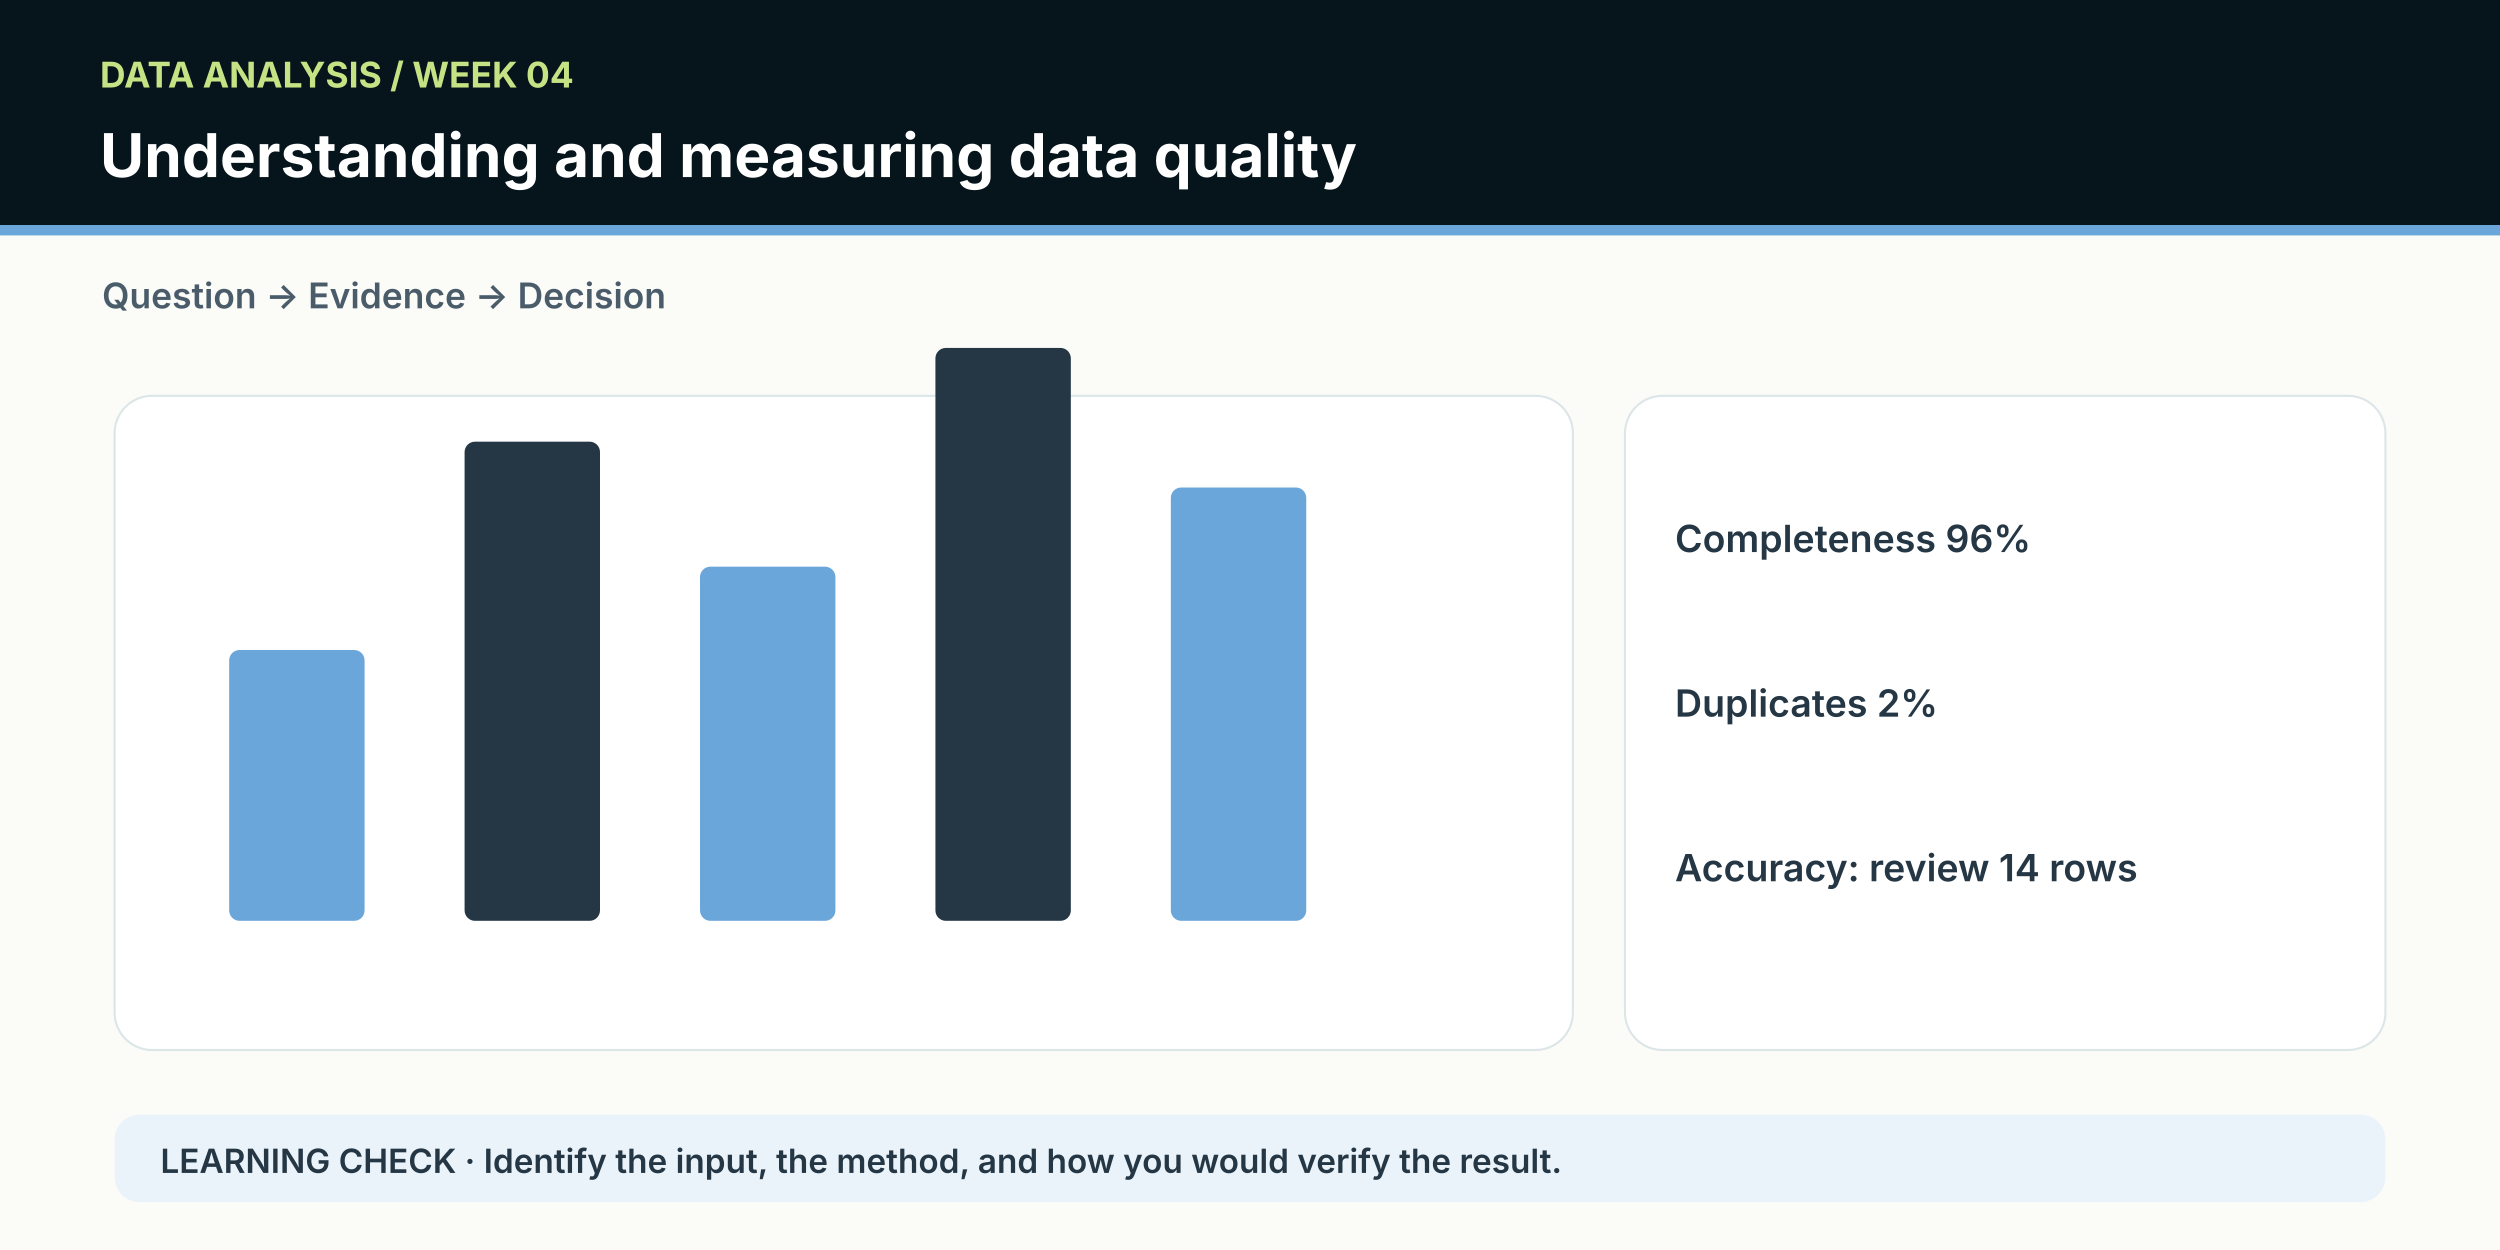
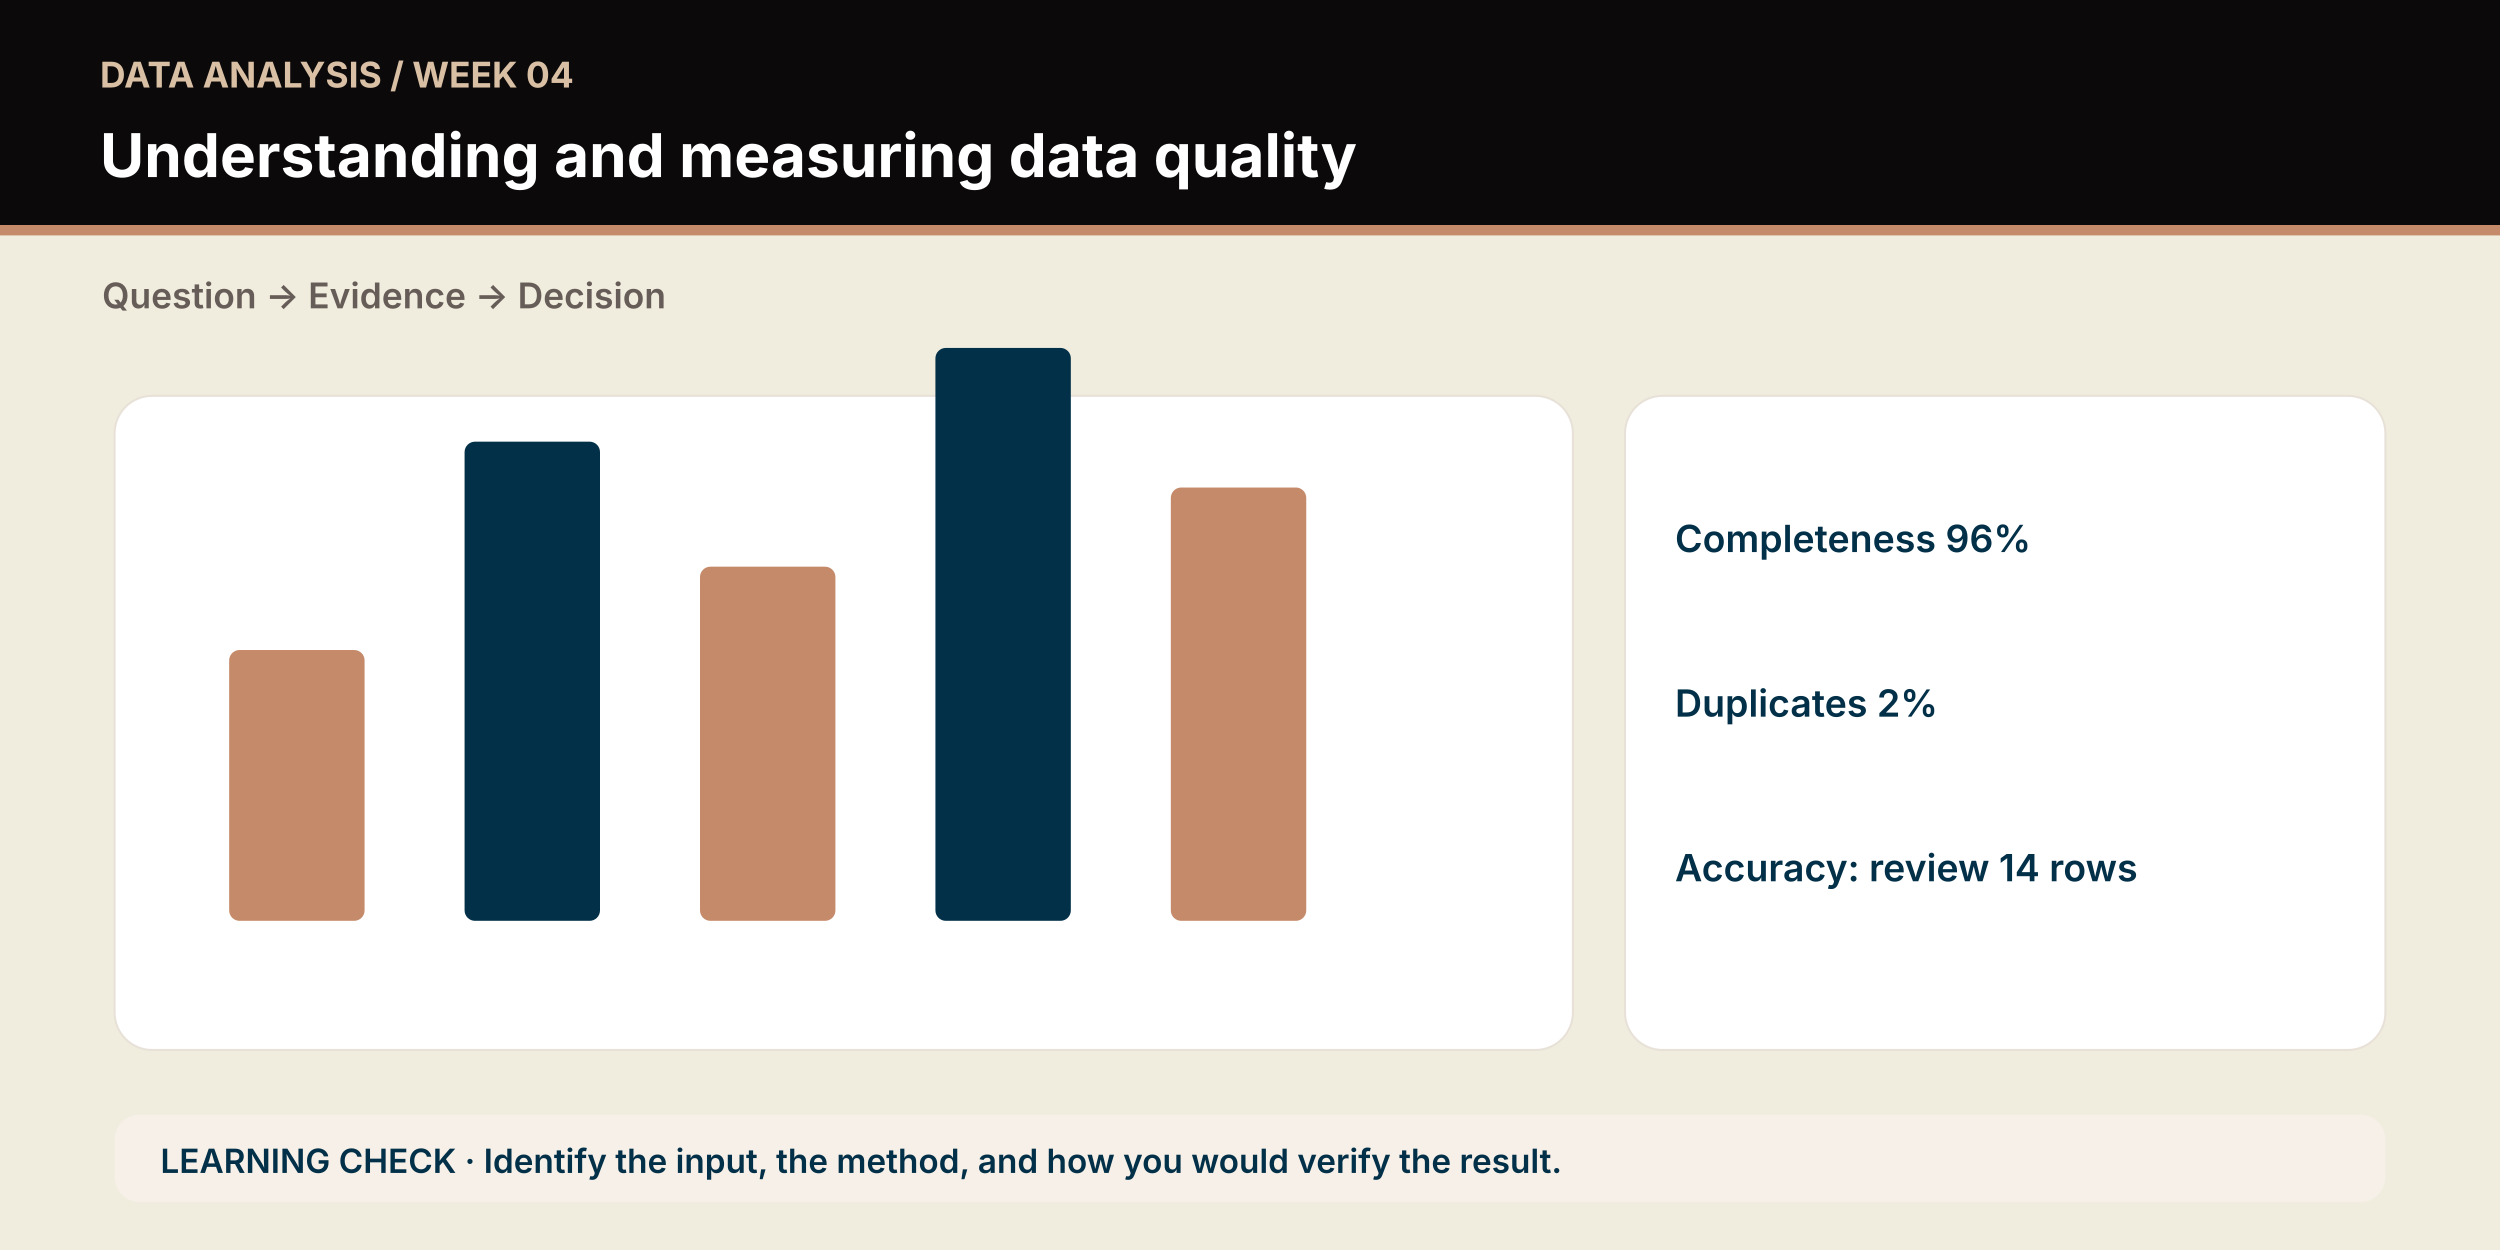
<svg xmlns="http://www.w3.org/2000/svg" width="1200" height="600" viewBox="0 0 1200 600" role="img" aria-label="DATA ANALYSIS week 4: Understanding and measuring data quality concept diagram">
-   <rect x="0" y="0" width="1200" height="600" rx="0" fill="#FBFBF8" stroke="none" />
-   <rect x="0" y="0" width="1200" height="112" rx="0" fill="#06141B" stroke="none" />
-   <rect x="0" y="108" width="1200" height="5" rx="0" fill="#6AA6DA" stroke="none" />
-   <text x="48" y="42" fill="#C5E384" font-size="17" font-family="Inter,Arial,sans-serif" font-weight="700">DATA ANALYSIS  /  WEEK 04</text>
+   <rect x="0" y="0" width="1200" height="600" rx="0" fill="#F0EDDE" stroke="none" />
+   <rect x="0" y="0" width="1200" height="112" rx="0" fill="#0B0909" stroke="none" />
+   <rect x="0" y="108" width="1200" height="5" rx="0" fill="#C58A69" stroke="none" />
+   <text x="48" y="42" fill="#D9BFA4" font-size="17" font-family="Inter,Arial,sans-serif" font-weight="700">DATA ANALYSIS  /  WEEK 04</text>
  <text x="48" y="85" fill="#FFFFFF" font-size="29" font-family="Inter,Arial,sans-serif" font-weight="700">Understanding and measuring data quality</text>
-   <text x="49" y="148" fill="#4A5C6A" font-size="17" font-family="Inter,Arial,sans-serif" font-weight="600">Question → Evidence → Decision</text>
-   <rect x="55" y="190" width="700" height="314" rx="18" fill="#FFFFFF" stroke="#DCE5E7" />
-   <rect x="780" y="190" width="365" height="314" rx="18" fill="#FFFFFF" stroke="#DCE5E7" />
-   <rect x="110" y="312" width="65" height="130" rx="5" fill="#6AA6DA" stroke="none" />
-   <rect x="223" y="212" width="65" height="230" rx="5" fill="#253745" stroke="none" />
-   <rect x="336" y="272" width="65" height="170" rx="5" fill="#6AA6DA" stroke="none" />
-   <rect x="449" y="167" width="65" height="275" rx="5" fill="#253745" stroke="none" />
-   <rect x="562" y="234" width="65" height="208" rx="5" fill="#6AA6DA" stroke="none" />
-   <text x="804" y="265" fill="#253745" font-size="18" font-family="Inter,Arial,sans-serif" font-weight="600">Completeness 96%</text>
-   <text x="804" y="344" fill="#253745" font-size="18" font-family="Inter,Arial,sans-serif" font-weight="600">Duplicates 2%</text>
-   <text x="804" y="423" fill="#253745" font-size="18" font-family="Inter,Arial,sans-serif" font-weight="600">Accuracy: review 14 rows</text>
-   <rect x="55" y="535" width="1090" height="42" rx="12" fill="#EAF3FA" stroke="none" />
-   <text x="77" y="563" fill="#253745" font-size="16" font-family="Inter,Arial,sans-serif" font-weight="600">LEARNING CHECK  ·  Identify the input, the method, and how you would verify the result.</text>
+   <text x="49" y="148" fill="#675D58" font-size="17" font-family="Inter,Arial,sans-serif" font-weight="600">Question → Evidence → Decision</text>
+   <rect x="55" y="190" width="700" height="314" rx="18" fill="#FFFFFF" stroke="#E8E1D8" />
+   <rect x="780" y="190" width="365" height="314" rx="18" fill="#FFFFFF" stroke="#E8E1D8" />
+   <rect x="110" y="312" width="65" height="130" rx="5" fill="#C58A69" stroke="none" />
+   <rect x="223" y="212" width="65" height="230" rx="5" fill="#023048" stroke="none" />
+   <rect x="336" y="272" width="65" height="170" rx="5" fill="#C58A69" stroke="none" />
+   <rect x="449" y="167" width="65" height="275" rx="5" fill="#023048" stroke="none" />
+   <rect x="562" y="234" width="65" height="208" rx="5" fill="#C58A69" stroke="none" />
+   <text x="804" y="265" fill="#023048" font-size="18" font-family="Inter,Arial,sans-serif" font-weight="600">Completeness 96%</text>
+   <text x="804" y="344" fill="#023048" font-size="18" font-family="Inter,Arial,sans-serif" font-weight="600">Duplicates 2%</text>
+   <text x="804" y="423" fill="#023048" font-size="18" font-family="Inter,Arial,sans-serif" font-weight="600">Accuracy: review 14 rows</text>
+   <rect x="55" y="535" width="1090" height="42" rx="12" fill="#F6F0E8" stroke="none" />
+   <text x="77" y="563" fill="#023048" font-size="16" font-family="Inter,Arial,sans-serif" font-weight="600">LEARNING CHECK  ·  Identify the input, the method, and how you would verify the result.</text>
</svg>
